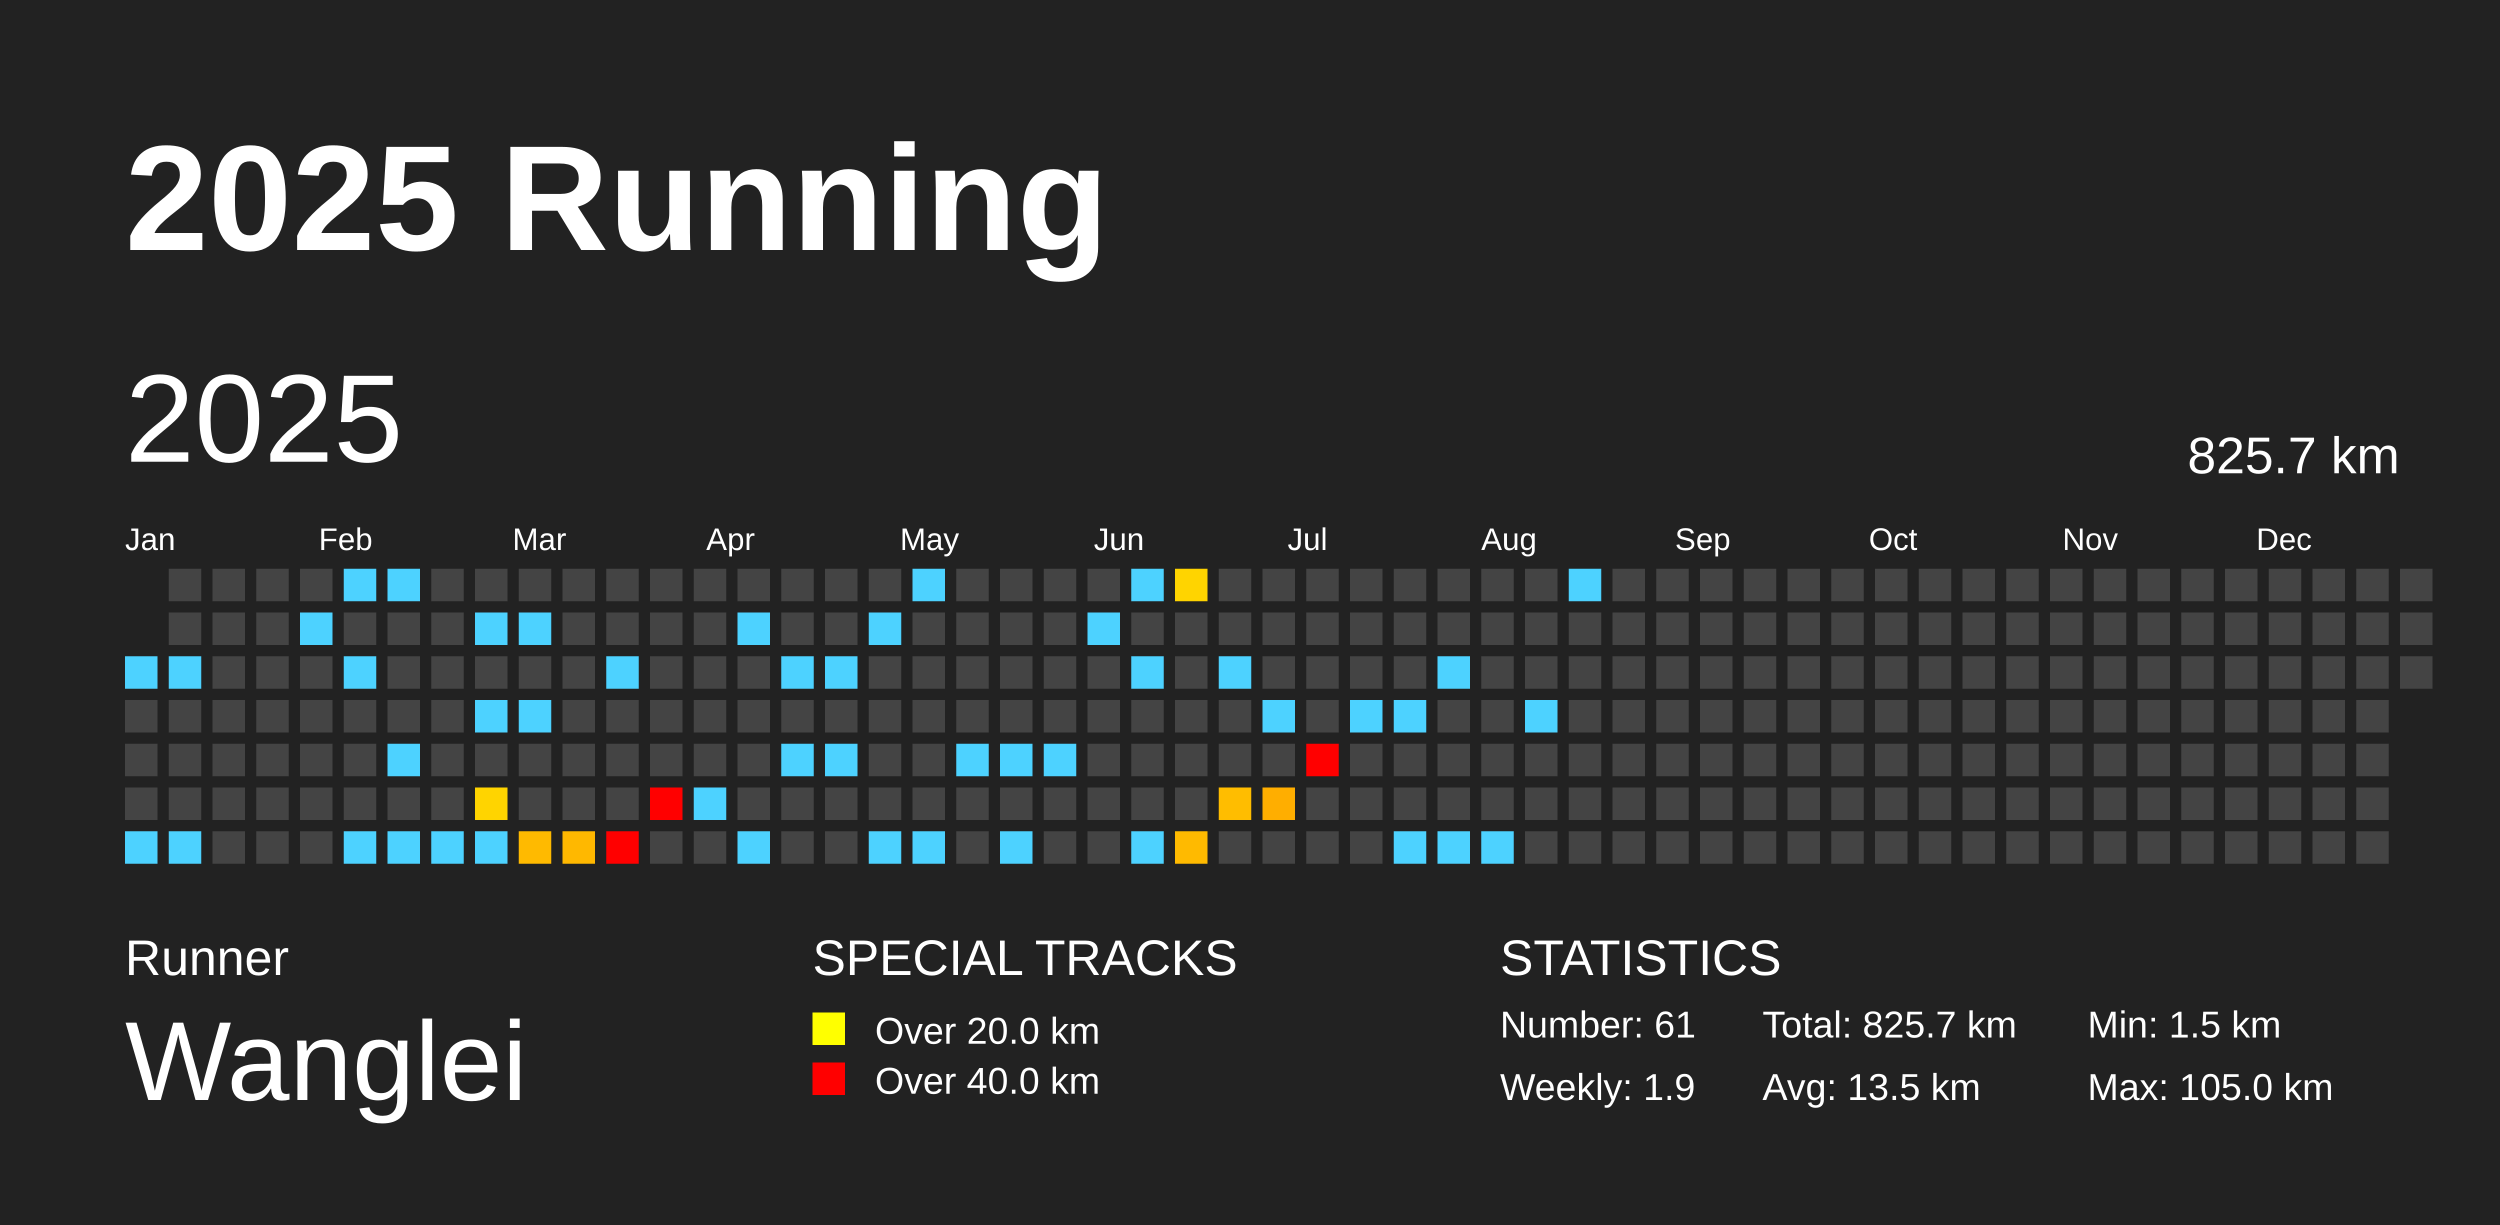
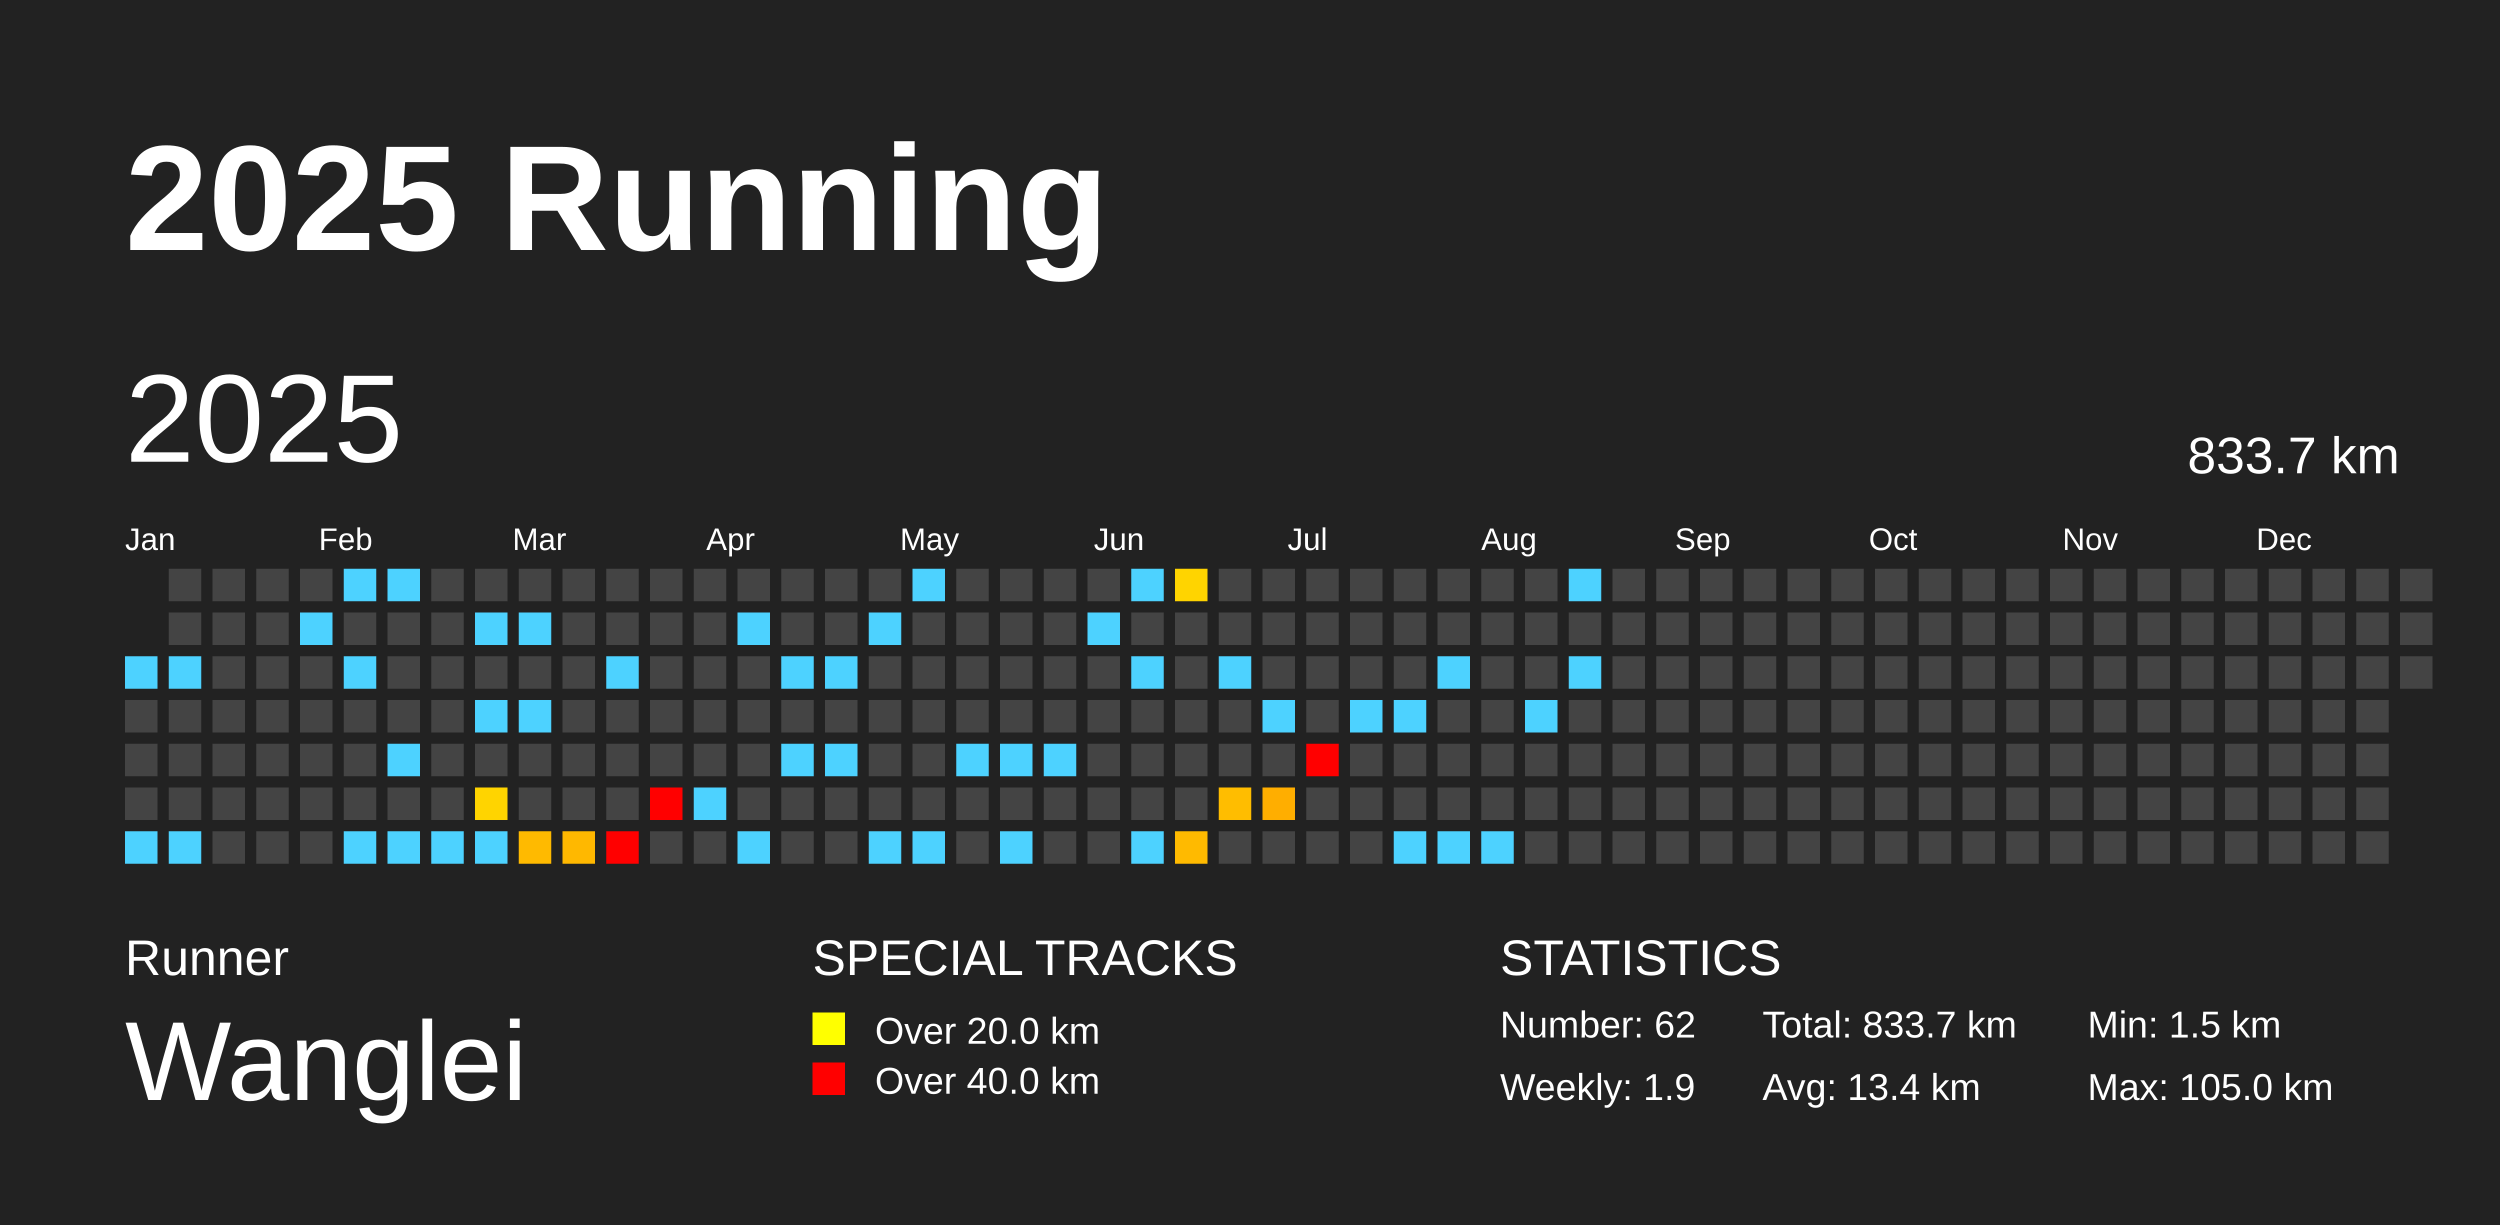
<svg xmlns="http://www.w3.org/2000/svg" baseProfile="full" height="98mm" version="1.1" viewBox="0,0,200,98" width="200mm">
  <defs />
  <rect fill="#222222" height="98" width="200" x="0" y="0" />
  <text fill="#FFFFFF" style="font-size:12px; font-family:Arial; font-weight:bold;" x="10" y="20">2025 Running</text>
  <text fill="#FFFFFF" style="font-size:4px; font-family:Arial" x="10" y="78">Runner</text>
  <text fill="#FFFFFF" style="font-size:9px; font-family:Arial" x="10" y="88">Wanglei</text>
  <text fill="#FFFFFF" style="font-size:4px; font-family:Arial" x="65" y="78">SPECIAL TRACKS</text>
  <rect fill="yellow" height="2.6" width="2.6" x="65" y="81" />
  <text fill="#FFFFFF" style="font-size:3px; font-family:Arial" x="70" y="83.5">Over 20.0 km</text>
  <rect fill="red" height="2.6" width="2.6" x="65" y="85" />
  <text fill="#FFFFFF" style="font-size:3px; font-family:Arial" x="70" y="87.5">Over 40.0 km</text>
  <text fill="#FFFFFF" style="font-size:4px; font-family:Arial" x="120" y="78">STATISTICS</text>
-   <text fill="#FFFFFF" style="font-size:3px; font-family:Arial" x="120" y="83">Number: 61</text>
+   <text fill="#FFFFFF" style="font-size:3px; font-family:Arial" x="120" y="83">Number: 62</text>
  <text fill="#FFFFFF" style="font-size:3px; font-family:Arial" x="120" y="88">Weekly: 1.9</text>
-   <text fill="#FFFFFF" style="font-size:3px; font-family:Arial" x="141" y="83">Total: 825.7 km</text>
-   <text fill="#FFFFFF" style="font-size:3px; font-family:Arial" x="141" y="88">Avg: 13.5 km</text>
+   <text fill="#FFFFFF" style="font-size:3px; font-family:Arial" x="141" y="83">Total: 833.7 km</text>
+   <text fill="#FFFFFF" style="font-size:3px; font-family:Arial" x="141" y="88">Avg: 13.4 km</text>
  <text fill="#FFFFFF" style="font-size:3px; font-family:Arial" x="167" y="83">Min: 1.5 km</text>
  <text fill="#FFFFFF" style="font-size:3px; font-family:Arial" x="167" y="88">Max: 105.0 km</text>
  <text dominant-baseline="hanging" fill="#FFFFFF" style="font-size:10.0px; font-family:Arial;" x="10" y="30">2025</text>
-   <text dominant-baseline="hanging" fill="#FFFFFF" style="font-size:4.125px; font-family:Arial;" x="175" y="35">825.7 km</text>
+   <text dominant-baseline="hanging" fill="#FFFFFF" style="font-size:4.125px; font-family:Arial;" x="175" y="35">833.7 km</text>
  <text fill="#FFFFFF" style="font-size:2.5px; font-family:Arial" x="10.0" y="44">Jan</text>
  <text fill="#FFFFFF" style="font-size:2.5px; font-family:Arial" x="25.5" y="44">Feb</text>
  <text fill="#FFFFFF" style="font-size:2.5px; font-family:Arial" x="41.0" y="44">Mar</text>
  <text fill="#FFFFFF" style="font-size:2.5px; font-family:Arial" x="56.5" y="44">Apr</text>
  <text fill="#FFFFFF" style="font-size:2.5px; font-family:Arial" x="72.0" y="44">May</text>
  <text fill="#FFFFFF" style="font-size:2.5px; font-family:Arial" x="87.5" y="44">Jun</text>
  <text fill="#FFFFFF" style="font-size:2.5px; font-family:Arial" x="103.0" y="44">Jul</text>
  <text fill="#FFFFFF" style="font-size:2.5px; font-family:Arial" x="118.5" y="44">Aug</text>
  <text fill="#FFFFFF" style="font-size:2.5px; font-family:Arial" x="134.0" y="44">Sep</text>
  <text fill="#FFFFFF" style="font-size:2.5px; font-family:Arial" x="149.5" y="44">Oct</text>
  <text fill="#FFFFFF" style="font-size:2.5px; font-family:Arial" x="165.0" y="44">Nov</text>
  <text fill="#FFFFFF" style="font-size:2.5px; font-family:Arial" x="180.5" y="44">Dec</text>
  <rect fill="#4dd2ff" height="2.6" width="2.6" x="10.0" y="52.5" />
  <rect fill="#444444" height="2.6" width="2.6" x="10.0" y="56.0" />
  <rect fill="#444444" height="2.6" width="2.6" x="10.0" y="59.5" />
  <rect fill="#444444" height="2.6" width="2.6" x="10.0" y="63.0" />
  <rect fill="#4dd2ff" height="2.6" width="2.6" x="10.0" y="66.5" />
  <rect fill="#444444" height="2.6" width="2.6" x="13.5" y="45.5" />
  <rect fill="#444444" height="2.6" width="2.6" x="13.5" y="49.0" />
  <rect fill="#4dd2ff" height="2.6" width="2.6" x="13.5" y="52.5" />
  <rect fill="#444444" height="2.6" width="2.6" x="13.5" y="56.0" />
  <rect fill="#444444" height="2.6" width="2.6" x="13.5" y="59.5" />
  <rect fill="#444444" height="2.6" width="2.6" x="13.5" y="63.0" />
  <rect fill="#4dd2ff" height="2.6" width="2.6" x="13.5" y="66.5" />
  <rect fill="#444444" height="2.6" width="2.6" x="17.0" y="45.5" />
  <rect fill="#444444" height="2.6" width="2.6" x="17.0" y="49.0" />
  <rect fill="#444444" height="2.6" width="2.6" x="17.0" y="52.5" />
  <rect fill="#444444" height="2.6" width="2.6" x="17.0" y="56.0" />
  <rect fill="#444444" height="2.6" width="2.6" x="17.0" y="59.5" />
  <rect fill="#444444" height="2.6" width="2.6" x="17.0" y="63.0" />
  <rect fill="#444444" height="2.6" width="2.6" x="17.0" y="66.5" />
  <rect fill="#444444" height="2.6" width="2.6" x="20.5" y="45.5" />
  <rect fill="#444444" height="2.6" width="2.6" x="20.5" y="49.0" />
  <rect fill="#444444" height="2.6" width="2.6" x="20.5" y="52.5" />
  <rect fill="#444444" height="2.6" width="2.6" x="20.5" y="56.0" />
  <rect fill="#444444" height="2.6" width="2.6" x="20.5" y="59.5" />
  <rect fill="#444444" height="2.6" width="2.6" x="20.5" y="63.0" />
  <rect fill="#444444" height="2.6" width="2.6" x="20.5" y="66.5" />
  <rect fill="#444444" height="2.6" width="2.6" x="24.0" y="45.5" />
  <rect fill="#4dd2ff" height="2.6" width="2.6" x="24.0" y="49.0" />
  <rect fill="#444444" height="2.6" width="2.6" x="24.0" y="52.5" />
  <rect fill="#444444" height="2.6" width="2.6" x="24.0" y="56.0" />
  <rect fill="#444444" height="2.6" width="2.6" x="24.0" y="59.5" />
  <rect fill="#444444" height="2.6" width="2.6" x="24.0" y="63.0" />
  <rect fill="#444444" height="2.6" width="2.6" x="24.0" y="66.5" />
  <rect fill="#4dd2ff" height="2.6" width="2.6" x="27.5" y="45.5" />
  <rect fill="#444444" height="2.6" width="2.6" x="27.5" y="49.0" />
  <rect fill="#4dd2ff" height="2.6" width="2.6" x="27.5" y="52.5" />
  <rect fill="#444444" height="2.6" width="2.6" x="27.5" y="56.0" />
  <rect fill="#444444" height="2.6" width="2.6" x="27.5" y="59.5" />
  <rect fill="#444444" height="2.6" width="2.6" x="27.5" y="63.0" />
  <rect fill="#4dd2ff" height="2.6" width="2.6" x="27.5" y="66.5" />
  <rect fill="#4dd2ff" height="2.6" width="2.6" x="31.0" y="45.5" />
  <rect fill="#444444" height="2.6" width="2.6" x="31.0" y="49.0" />
  <rect fill="#444444" height="2.6" width="2.6" x="31.0" y="52.5" />
  <rect fill="#444444" height="2.6" width="2.6" x="31.0" y="56.0" />
  <rect fill="#4dd2ff" height="2.6" width="2.6" x="31.0" y="59.5" />
  <rect fill="#444444" height="2.6" width="2.6" x="31.0" y="63.0" />
  <rect fill="#4dd2ff" height="2.6" width="2.6" x="31.0" y="66.5" />
  <rect fill="#444444" height="2.6" width="2.6" x="34.5" y="45.5" />
  <rect fill="#444444" height="2.6" width="2.6" x="34.5" y="49.0" />
  <rect fill="#444444" height="2.6" width="2.6" x="34.5" y="52.5" />
  <rect fill="#444444" height="2.6" width="2.6" x="34.5" y="56.0" />
  <rect fill="#444444" height="2.6" width="2.6" x="34.5" y="59.5" />
  <rect fill="#444444" height="2.6" width="2.6" x="34.5" y="63.0" />
  <rect fill="#4dd2ff" height="2.6" width="2.6" x="34.5" y="66.5" />
  <rect fill="#444444" height="2.6" width="2.6" x="38.0" y="45.5" />
  <rect fill="#4dd2ff" height="2.6" width="2.6" x="38.0" y="49.0" />
  <rect fill="#444444" height="2.6" width="2.6" x="38.0" y="52.5" />
  <rect fill="#4dd2ff" height="2.6" width="2.6" x="38.0" y="56.0" />
  <rect fill="#444444" height="2.6" width="2.6" x="38.0" y="59.5" />
  <rect fill="#ffd400" height="2.6" width="2.6" x="38.0" y="63.0" />
  <rect fill="#4dd2ff" height="2.6" width="2.6" x="38.0" y="66.5" />
  <rect fill="#444444" height="2.6" width="2.6" x="41.5" y="45.5" />
  <rect fill="#4dd2ff" height="2.6" width="2.6" x="41.5" y="49.0" />
  <rect fill="#444444" height="2.6" width="2.6" x="41.5" y="52.5" />
  <rect fill="#4dd2ff" height="2.6" width="2.6" x="41.5" y="56.0" />
  <rect fill="#444444" height="2.6" width="2.6" x="41.5" y="59.5" />
  <rect fill="#444444" height="2.6" width="2.6" x="41.5" y="63.0" />
  <rect fill="#ffba00" height="2.6" width="2.6" x="41.5" y="66.5" />
  <rect fill="#444444" height="2.6" width="2.6" x="45.0" y="45.5" />
  <rect fill="#444444" height="2.6" width="2.6" x="45.0" y="49.0" />
  <rect fill="#444444" height="2.6" width="2.6" x="45.0" y="52.5" />
  <rect fill="#444444" height="2.6" width="2.6" x="45.0" y="56.0" />
  <rect fill="#444444" height="2.6" width="2.6" x="45.0" y="59.5" />
  <rect fill="#444444" height="2.6" width="2.6" x="45.0" y="63.0" />
  <rect fill="#ffb800" height="2.6" width="2.6" x="45.0" y="66.5" />
  <rect fill="#444444" height="2.6" width="2.6" x="48.5" y="45.5" />
  <rect fill="#444444" height="2.6" width="2.6" x="48.5" y="49.0" />
  <rect fill="#4dd2ff" height="2.6" width="2.6" x="48.5" y="52.5" />
  <rect fill="#444444" height="2.6" width="2.6" x="48.5" y="56.0" />
  <rect fill="#444444" height="2.6" width="2.6" x="48.5" y="59.5" />
  <rect fill="#444444" height="2.6" width="2.6" x="48.5" y="63.0" />
  <rect fill="red" height="2.6" width="2.6" x="48.5" y="66.5" />
  <rect fill="#444444" height="2.6" width="2.6" x="52.0" y="45.5" />
  <rect fill="#444444" height="2.6" width="2.6" x="52.0" y="49.0" />
  <rect fill="#444444" height="2.6" width="2.6" x="52.0" y="52.5" />
  <rect fill="#444444" height="2.6" width="2.6" x="52.0" y="56.0" />
  <rect fill="#444444" height="2.6" width="2.6" x="52.0" y="59.5" />
  <rect fill="red" height="2.6" width="2.6" x="52.0" y="63.0" />
  <rect fill="#444444" height="2.6" width="2.6" x="52.0" y="66.5" />
  <rect fill="#444444" height="2.6" width="2.6" x="55.5" y="45.5" />
  <rect fill="#444444" height="2.6" width="2.6" x="55.5" y="49.0" />
  <rect fill="#444444" height="2.6" width="2.6" x="55.5" y="52.5" />
  <rect fill="#444444" height="2.6" width="2.6" x="55.5" y="56.0" />
  <rect fill="#444444" height="2.6" width="2.6" x="55.5" y="59.5" />
  <rect fill="#4dd2ff" height="2.6" width="2.6" x="55.5" y="63.0" />
  <rect fill="#444444" height="2.6" width="2.6" x="55.5" y="66.5" />
  <rect fill="#444444" height="2.6" width="2.6" x="59.0" y="45.5" />
  <rect fill="#4dd2ff" height="2.6" width="2.6" x="59.0" y="49.0" />
  <rect fill="#444444" height="2.6" width="2.6" x="59.0" y="52.5" />
  <rect fill="#444444" height="2.6" width="2.6" x="59.0" y="56.0" />
  <rect fill="#444444" height="2.6" width="2.6" x="59.0" y="59.5" />
  <rect fill="#444444" height="2.6" width="2.6" x="59.0" y="63.0" />
  <rect fill="#4dd2ff" height="2.6" width="2.6" x="59.0" y="66.5" />
  <rect fill="#444444" height="2.6" width="2.6" x="62.5" y="45.5" />
  <rect fill="#444444" height="2.6" width="2.6" x="62.5" y="49.0" />
  <rect fill="#4dd2ff" height="2.6" width="2.6" x="62.5" y="52.5" />
  <rect fill="#444444" height="2.6" width="2.6" x="62.5" y="56.0" />
  <rect fill="#4dd2ff" height="2.6" width="2.6" x="62.5" y="59.5" />
  <rect fill="#444444" height="2.6" width="2.6" x="62.5" y="63.0" />
  <rect fill="#444444" height="2.6" width="2.6" x="62.5" y="66.5" />
  <rect fill="#444444" height="2.6" width="2.6" x="66.0" y="45.5" />
  <rect fill="#444444" height="2.6" width="2.6" x="66.0" y="49.0" />
  <rect fill="#4dd2ff" height="2.6" width="2.6" x="66.0" y="52.5" />
  <rect fill="#444444" height="2.6" width="2.6" x="66.0" y="56.0" />
  <rect fill="#4dd2ff" height="2.6" width="2.6" x="66.0" y="59.5" />
  <rect fill="#444444" height="2.6" width="2.6" x="66.0" y="63.0" />
  <rect fill="#444444" height="2.6" width="2.6" x="66.0" y="66.5" />
  <rect fill="#444444" height="2.6" width="2.6" x="69.5" y="45.5" />
  <rect fill="#4dd2ff" height="2.6" width="2.6" x="69.5" y="49.0" />
  <rect fill="#444444" height="2.6" width="2.6" x="69.5" y="52.5" />
  <rect fill="#444444" height="2.6" width="2.6" x="69.5" y="56.0" />
  <rect fill="#444444" height="2.6" width="2.6" x="69.5" y="59.5" />
  <rect fill="#444444" height="2.6" width="2.6" x="69.5" y="63.0" />
  <rect fill="#4dd2ff" height="2.6" width="2.6" x="69.5" y="66.5" />
  <rect fill="#4dd2ff" height="2.6" width="2.6" x="73.0" y="45.5" />
  <rect fill="#444444" height="2.6" width="2.6" x="73.0" y="49.0" />
  <rect fill="#444444" height="2.6" width="2.6" x="73.0" y="52.5" />
  <rect fill="#444444" height="2.6" width="2.6" x="73.0" y="56.0" />
  <rect fill="#444444" height="2.6" width="2.6" x="73.0" y="59.5" />
  <rect fill="#444444" height="2.6" width="2.6" x="73.0" y="63.0" />
  <rect fill="#4dd2ff" height="2.6" width="2.6" x="73.0" y="66.5" />
  <rect fill="#444444" height="2.6" width="2.6" x="76.5" y="45.5" />
  <rect fill="#444444" height="2.6" width="2.6" x="76.5" y="49.0" />
  <rect fill="#444444" height="2.6" width="2.6" x="76.5" y="52.5" />
  <rect fill="#444444" height="2.6" width="2.6" x="76.5" y="56.0" />
  <rect fill="#4dd2ff" height="2.6" width="2.6" x="76.5" y="59.5" />
  <rect fill="#444444" height="2.6" width="2.6" x="76.5" y="63.0" />
  <rect fill="#444444" height="2.6" width="2.6" x="76.5" y="66.5" />
  <rect fill="#444444" height="2.6" width="2.6" x="80.0" y="45.5" />
  <rect fill="#444444" height="2.6" width="2.6" x="80.0" y="49.0" />
  <rect fill="#444444" height="2.6" width="2.6" x="80.0" y="52.5" />
  <rect fill="#444444" height="2.6" width="2.6" x="80.0" y="56.0" />
  <rect fill="#4dd2ff" height="2.6" width="2.6" x="80.0" y="59.5" />
  <rect fill="#444444" height="2.6" width="2.6" x="80.0" y="63.0" />
  <rect fill="#4dd2ff" height="2.6" width="2.6" x="80.0" y="66.5" />
  <rect fill="#444444" height="2.6" width="2.6" x="83.5" y="45.5" />
  <rect fill="#444444" height="2.6" width="2.6" x="83.5" y="49.0" />
  <rect fill="#444444" height="2.6" width="2.6" x="83.5" y="52.5" />
  <rect fill="#444444" height="2.6" width="2.6" x="83.5" y="56.0" />
  <rect fill="#4dd2ff" height="2.6" width="2.6" x="83.5" y="59.5" />
  <rect fill="#444444" height="2.6" width="2.6" x="83.5" y="63.0" />
  <rect fill="#444444" height="2.6" width="2.6" x="83.5" y="66.5" />
  <rect fill="#444444" height="2.6" width="2.6" x="87.0" y="45.5" />
  <rect fill="#4dd2ff" height="2.6" width="2.6" x="87.0" y="49.0" />
  <rect fill="#444444" height="2.6" width="2.6" x="87.0" y="52.5" />
  <rect fill="#444444" height="2.6" width="2.6" x="87.0" y="56.0" />
  <rect fill="#444444" height="2.6" width="2.6" x="87.0" y="59.5" />
  <rect fill="#444444" height="2.6" width="2.6" x="87.0" y="63.0" />
  <rect fill="#444444" height="2.6" width="2.6" x="87.0" y="66.5" />
  <rect fill="#4dd2ff" height="2.6" width="2.6" x="90.5" y="45.5" />
  <rect fill="#444444" height="2.6" width="2.6" x="90.5" y="49.0" />
  <rect fill="#4dd2ff" height="2.6" width="2.6" x="90.5" y="52.5" />
  <rect fill="#444444" height="2.6" width="2.6" x="90.5" y="56.0" />
  <rect fill="#444444" height="2.6" width="2.6" x="90.5" y="59.5" />
  <rect fill="#444444" height="2.6" width="2.6" x="90.5" y="63.0" />
  <rect fill="#4dd2ff" height="2.6" width="2.6" x="90.5" y="66.5" />
  <rect fill="#ffd400" height="2.6" width="2.6" x="94.0" y="45.5" />
  <rect fill="#444444" height="2.6" width="2.6" x="94.0" y="49.0" />
  <rect fill="#444444" height="2.6" width="2.6" x="94.0" y="52.5" />
  <rect fill="#444444" height="2.6" width="2.6" x="94.0" y="56.0" />
  <rect fill="#444444" height="2.6" width="2.6" x="94.0" y="59.5" />
  <rect fill="#444444" height="2.6" width="2.6" x="94.0" y="63.0" />
  <rect fill="#ffba00" height="2.6" width="2.6" x="94.0" y="66.5" />
  <rect fill="#444444" height="2.6" width="2.6" x="97.5" y="45.5" />
  <rect fill="#444444" height="2.6" width="2.6" x="97.5" y="49.0" />
  <rect fill="#4dd2ff" height="2.6" width="2.6" x="97.5" y="52.5" />
  <rect fill="#444444" height="2.6" width="2.6" x="97.5" y="56.0" />
  <rect fill="#444444" height="2.6" width="2.6" x="97.5" y="59.5" />
  <rect fill="#ffbd00" height="2.6" width="2.6" x="97.5" y="63.0" />
  <rect fill="#444444" height="2.6" width="2.6" x="97.5" y="66.5" />
  <rect fill="#444444" height="2.6" width="2.6" x="101.0" y="45.5" />
  <rect fill="#444444" height="2.6" width="2.6" x="101.0" y="49.0" />
  <rect fill="#444444" height="2.6" width="2.6" x="101.0" y="52.5" />
  <rect fill="#4dd2ff" height="2.6" width="2.6" x="101.0" y="56.0" />
  <rect fill="#444444" height="2.6" width="2.6" x="101.0" y="59.5" />
  <rect fill="#ffae00" height="2.6" width="2.6" x="101.0" y="63.0" />
  <rect fill="#444444" height="2.6" width="2.6" x="101.0" y="66.5" />
  <rect fill="#444444" height="2.6" width="2.6" x="104.5" y="45.5" />
  <rect fill="#444444" height="2.6" width="2.6" x="104.5" y="49.0" />
  <rect fill="#444444" height="2.6" width="2.6" x="104.5" y="52.5" />
  <rect fill="#444444" height="2.6" width="2.6" x="104.5" y="56.0" />
  <rect fill="red" height="2.6" width="2.6" x="104.5" y="59.5" />
  <rect fill="#444444" height="2.6" width="2.6" x="104.5" y="63.0" />
  <rect fill="#444444" height="2.6" width="2.6" x="104.5" y="66.5" />
  <rect fill="#444444" height="2.6" width="2.6" x="108.0" y="45.5" />
  <rect fill="#444444" height="2.6" width="2.6" x="108.0" y="49.0" />
  <rect fill="#444444" height="2.6" width="2.6" x="108.0" y="52.5" />
  <rect fill="#4dd2ff" height="2.6" width="2.6" x="108.0" y="56.0" />
  <rect fill="#444444" height="2.6" width="2.6" x="108.0" y="59.5" />
  <rect fill="#444444" height="2.6" width="2.6" x="108.0" y="63.0" />
  <rect fill="#444444" height="2.6" width="2.6" x="108.0" y="66.5" />
  <rect fill="#444444" height="2.6" width="2.6" x="111.5" y="45.5" />
  <rect fill="#444444" height="2.6" width="2.6" x="111.5" y="49.0" />
  <rect fill="#444444" height="2.6" width="2.6" x="111.5" y="52.5" />
  <rect fill="#4dd2ff" height="2.6" width="2.6" x="111.5" y="56.0" />
  <rect fill="#444444" height="2.6" width="2.6" x="111.5" y="59.5" />
  <rect fill="#444444" height="2.6" width="2.6" x="111.5" y="63.0" />
  <rect fill="#4dd2ff" height="2.6" width="2.6" x="111.5" y="66.5" />
  <rect fill="#444444" height="2.6" width="2.6" x="115.0" y="45.5" />
  <rect fill="#444444" height="2.6" width="2.6" x="115.0" y="49.0" />
  <rect fill="#4dd2ff" height="2.6" width="2.6" x="115.0" y="52.5" />
  <rect fill="#444444" height="2.6" width="2.6" x="115.0" y="56.0" />
  <rect fill="#444444" height="2.6" width="2.6" x="115.0" y="59.5" />
  <rect fill="#444444" height="2.6" width="2.6" x="115.0" y="63.0" />
  <rect fill="#4dd2ff" height="2.6" width="2.6" x="115.0" y="66.5" />
  <rect fill="#444444" height="2.6" width="2.6" x="118.5" y="45.5" />
  <rect fill="#444444" height="2.6" width="2.6" x="118.5" y="49.0" />
  <rect fill="#444444" height="2.6" width="2.6" x="118.5" y="52.5" />
  <rect fill="#444444" height="2.6" width="2.6" x="118.5" y="56.0" />
  <rect fill="#444444" height="2.6" width="2.6" x="118.5" y="59.5" />
  <rect fill="#444444" height="2.6" width="2.6" x="118.5" y="63.0" />
  <rect fill="#4dd2ff" height="2.6" width="2.6" x="118.5" y="66.5" />
  <rect fill="#444444" height="2.6" width="2.6" x="122.0" y="45.5" />
  <rect fill="#444444" height="2.6" width="2.6" x="122.0" y="49.0" />
  <rect fill="#444444" height="2.6" width="2.6" x="122.0" y="52.5" />
  <rect fill="#4dd2ff" height="2.6" width="2.6" x="122.0" y="56.0" />
  <rect fill="#444444" height="2.6" width="2.6" x="122.0" y="59.5" />
  <rect fill="#444444" height="2.6" width="2.6" x="122.0" y="63.0" />
  <rect fill="#444444" height="2.6" width="2.6" x="122.0" y="66.5" />
  <rect fill="#4dd2ff" height="2.6" width="2.6" x="125.5" y="45.5" />
  <rect fill="#444444" height="2.6" width="2.6" x="125.5" y="49.0" />
-   <rect fill="#444444" height="2.6" width="2.6" x="125.5" y="52.5" />
+   <rect fill="#4dd2ff" height="2.6" width="2.6" x="125.5" y="52.5" />
  <rect fill="#444444" height="2.6" width="2.6" x="125.5" y="56.0" />
  <rect fill="#444444" height="2.6" width="2.6" x="125.5" y="59.5" />
  <rect fill="#444444" height="2.6" width="2.6" x="125.5" y="63.0" />
  <rect fill="#444444" height="2.6" width="2.6" x="125.5" y="66.5" />
  <rect fill="#444444" height="2.6" width="2.6" x="129.0" y="45.5" />
  <rect fill="#444444" height="2.6" width="2.6" x="129.0" y="49.0" />
  <rect fill="#444444" height="2.6" width="2.6" x="129.0" y="52.5" />
  <rect fill="#444444" height="2.6" width="2.6" x="129.0" y="56.0" />
  <rect fill="#444444" height="2.6" width="2.6" x="129.0" y="59.5" />
  <rect fill="#444444" height="2.6" width="2.6" x="129.0" y="63.0" />
  <rect fill="#444444" height="2.6" width="2.6" x="129.0" y="66.5" />
  <rect fill="#444444" height="2.6" width="2.6" x="132.5" y="45.5" />
  <rect fill="#444444" height="2.6" width="2.6" x="132.5" y="49.0" />
  <rect fill="#444444" height="2.6" width="2.6" x="132.5" y="52.5" />
  <rect fill="#444444" height="2.6" width="2.6" x="132.5" y="56.0" />
  <rect fill="#444444" height="2.6" width="2.6" x="132.5" y="59.5" />
  <rect fill="#444444" height="2.6" width="2.6" x="132.5" y="63.0" />
  <rect fill="#444444" height="2.6" width="2.6" x="132.5" y="66.5" />
  <rect fill="#444444" height="2.6" width="2.6" x="136.0" y="45.5" />
  <rect fill="#444444" height="2.6" width="2.6" x="136.0" y="49.0" />
  <rect fill="#444444" height="2.6" width="2.6" x="136.0" y="52.5" />
  <rect fill="#444444" height="2.6" width="2.6" x="136.0" y="56.0" />
  <rect fill="#444444" height="2.6" width="2.6" x="136.0" y="59.5" />
  <rect fill="#444444" height="2.6" width="2.6" x="136.0" y="63.0" />
  <rect fill="#444444" height="2.6" width="2.6" x="136.0" y="66.5" />
  <rect fill="#444444" height="2.6" width="2.6" x="139.5" y="45.5" />
  <rect fill="#444444" height="2.6" width="2.6" x="139.5" y="49.0" />
  <rect fill="#444444" height="2.6" width="2.6" x="139.5" y="52.5" />
  <rect fill="#444444" height="2.6" width="2.6" x="139.5" y="56.0" />
  <rect fill="#444444" height="2.6" width="2.6" x="139.5" y="59.5" />
  <rect fill="#444444" height="2.6" width="2.6" x="139.5" y="63.0" />
  <rect fill="#444444" height="2.6" width="2.6" x="139.5" y="66.5" />
  <rect fill="#444444" height="2.6" width="2.6" x="143.0" y="45.5" />
  <rect fill="#444444" height="2.6" width="2.6" x="143.0" y="49.0" />
  <rect fill="#444444" height="2.6" width="2.6" x="143.0" y="52.5" />
  <rect fill="#444444" height="2.6" width="2.6" x="143.0" y="56.0" />
  <rect fill="#444444" height="2.6" width="2.6" x="143.0" y="59.5" />
  <rect fill="#444444" height="2.6" width="2.6" x="143.0" y="63.0" />
  <rect fill="#444444" height="2.6" width="2.6" x="143.0" y="66.5" />
  <rect fill="#444444" height="2.6" width="2.6" x="146.5" y="45.5" />
  <rect fill="#444444" height="2.6" width="2.6" x="146.5" y="49.0" />
  <rect fill="#444444" height="2.6" width="2.6" x="146.5" y="52.5" />
  <rect fill="#444444" height="2.6" width="2.6" x="146.5" y="56.0" />
  <rect fill="#444444" height="2.6" width="2.6" x="146.5" y="59.5" />
  <rect fill="#444444" height="2.6" width="2.6" x="146.5" y="63.0" />
  <rect fill="#444444" height="2.6" width="2.6" x="146.5" y="66.5" />
  <rect fill="#444444" height="2.6" width="2.6" x="150.0" y="45.5" />
  <rect fill="#444444" height="2.6" width="2.6" x="150.0" y="49.0" />
  <rect fill="#444444" height="2.6" width="2.6" x="150.0" y="52.5" />
  <rect fill="#444444" height="2.6" width="2.6" x="150.0" y="56.0" />
  <rect fill="#444444" height="2.6" width="2.6" x="150.0" y="59.5" />
  <rect fill="#444444" height="2.6" width="2.6" x="150.0" y="63.0" />
  <rect fill="#444444" height="2.6" width="2.6" x="150.0" y="66.5" />
  <rect fill="#444444" height="2.6" width="2.6" x="153.5" y="45.5" />
  <rect fill="#444444" height="2.6" width="2.6" x="153.5" y="49.0" />
  <rect fill="#444444" height="2.6" width="2.6" x="153.5" y="52.5" />
  <rect fill="#444444" height="2.6" width="2.6" x="153.5" y="56.0" />
  <rect fill="#444444" height="2.6" width="2.6" x="153.5" y="59.5" />
  <rect fill="#444444" height="2.6" width="2.6" x="153.5" y="63.0" />
  <rect fill="#444444" height="2.6" width="2.6" x="153.5" y="66.5" />
  <rect fill="#444444" height="2.6" width="2.6" x="157.0" y="45.5" />
  <rect fill="#444444" height="2.6" width="2.6" x="157.0" y="49.0" />
  <rect fill="#444444" height="2.6" width="2.6" x="157.0" y="52.5" />
  <rect fill="#444444" height="2.6" width="2.6" x="157.0" y="56.0" />
  <rect fill="#444444" height="2.6" width="2.6" x="157.0" y="59.5" />
  <rect fill="#444444" height="2.6" width="2.6" x="157.0" y="63.0" />
  <rect fill="#444444" height="2.6" width="2.6" x="157.0" y="66.5" />
  <rect fill="#444444" height="2.6" width="2.6" x="160.5" y="45.5" />
  <rect fill="#444444" height="2.6" width="2.6" x="160.5" y="49.0" />
  <rect fill="#444444" height="2.6" width="2.6" x="160.5" y="52.5" />
  <rect fill="#444444" height="2.6" width="2.6" x="160.5" y="56.0" />
  <rect fill="#444444" height="2.6" width="2.6" x="160.5" y="59.5" />
  <rect fill="#444444" height="2.6" width="2.6" x="160.5" y="63.0" />
  <rect fill="#444444" height="2.6" width="2.6" x="160.5" y="66.5" />
  <rect fill="#444444" height="2.6" width="2.6" x="164.0" y="45.5" />
  <rect fill="#444444" height="2.6" width="2.6" x="164.0" y="49.0" />
  <rect fill="#444444" height="2.6" width="2.6" x="164.0" y="52.5" />
  <rect fill="#444444" height="2.6" width="2.6" x="164.0" y="56.0" />
  <rect fill="#444444" height="2.6" width="2.6" x="164.0" y="59.5" />
  <rect fill="#444444" height="2.6" width="2.6" x="164.0" y="63.0" />
  <rect fill="#444444" height="2.6" width="2.6" x="164.0" y="66.5" />
  <rect fill="#444444" height="2.6" width="2.6" x="167.5" y="45.5" />
  <rect fill="#444444" height="2.6" width="2.6" x="167.5" y="49.0" />
  <rect fill="#444444" height="2.6" width="2.6" x="167.5" y="52.5" />
  <rect fill="#444444" height="2.6" width="2.6" x="167.5" y="56.0" />
  <rect fill="#444444" height="2.6" width="2.6" x="167.5" y="59.5" />
  <rect fill="#444444" height="2.6" width="2.6" x="167.5" y="63.0" />
  <rect fill="#444444" height="2.6" width="2.6" x="167.5" y="66.5" />
  <rect fill="#444444" height="2.6" width="2.6" x="171.0" y="45.5" />
  <rect fill="#444444" height="2.6" width="2.6" x="171.0" y="49.0" />
  <rect fill="#444444" height="2.6" width="2.6" x="171.0" y="52.5" />
  <rect fill="#444444" height="2.6" width="2.6" x="171.0" y="56.0" />
  <rect fill="#444444" height="2.6" width="2.6" x="171.0" y="59.5" />
  <rect fill="#444444" height="2.6" width="2.6" x="171.0" y="63.0" />
  <rect fill="#444444" height="2.6" width="2.6" x="171.0" y="66.5" />
  <rect fill="#444444" height="2.6" width="2.6" x="174.5" y="45.5" />
  <rect fill="#444444" height="2.6" width="2.6" x="174.5" y="49.0" />
  <rect fill="#444444" height="2.6" width="2.6" x="174.5" y="52.5" />
  <rect fill="#444444" height="2.6" width="2.6" x="174.5" y="56.0" />
  <rect fill="#444444" height="2.6" width="2.6" x="174.5" y="59.5" />
  <rect fill="#444444" height="2.6" width="2.6" x="174.5" y="63.0" />
  <rect fill="#444444" height="2.6" width="2.6" x="174.5" y="66.5" />
  <rect fill="#444444" height="2.6" width="2.6" x="178.0" y="45.5" />
  <rect fill="#444444" height="2.6" width="2.6" x="178.0" y="49.0" />
  <rect fill="#444444" height="2.6" width="2.6" x="178.0" y="52.5" />
  <rect fill="#444444" height="2.6" width="2.6" x="178.0" y="56.0" />
  <rect fill="#444444" height="2.6" width="2.6" x="178.0" y="59.5" />
  <rect fill="#444444" height="2.6" width="2.6" x="178.0" y="63.0" />
  <rect fill="#444444" height="2.6" width="2.6" x="178.0" y="66.5" />
  <rect fill="#444444" height="2.6" width="2.6" x="181.5" y="45.5" />
  <rect fill="#444444" height="2.6" width="2.6" x="181.5" y="49.0" />
  <rect fill="#444444" height="2.6" width="2.6" x="181.5" y="52.5" />
  <rect fill="#444444" height="2.6" width="2.6" x="181.5" y="56.0" />
  <rect fill="#444444" height="2.6" width="2.6" x="181.5" y="59.5" />
  <rect fill="#444444" height="2.6" width="2.6" x="181.5" y="63.0" />
  <rect fill="#444444" height="2.6" width="2.6" x="181.5" y="66.5" />
  <rect fill="#444444" height="2.6" width="2.6" x="185.0" y="45.5" />
  <rect fill="#444444" height="2.6" width="2.6" x="185.0" y="49.0" />
  <rect fill="#444444" height="2.6" width="2.6" x="185.0" y="52.5" />
  <rect fill="#444444" height="2.6" width="2.6" x="185.0" y="56.0" />
  <rect fill="#444444" height="2.6" width="2.6" x="185.0" y="59.5" />
  <rect fill="#444444" height="2.6" width="2.6" x="185.0" y="63.0" />
  <rect fill="#444444" height="2.6" width="2.6" x="185.0" y="66.5" />
  <rect fill="#444444" height="2.6" width="2.6" x="188.5" y="45.5" />
  <rect fill="#444444" height="2.6" width="2.6" x="188.5" y="49.0" />
  <rect fill="#444444" height="2.6" width="2.6" x="188.5" y="52.5" />
  <rect fill="#444444" height="2.6" width="2.6" x="188.5" y="56.0" />
  <rect fill="#444444" height="2.6" width="2.6" x="188.5" y="59.5" />
  <rect fill="#444444" height="2.6" width="2.6" x="188.5" y="63.0" />
  <rect fill="#444444" height="2.6" width="2.6" x="188.5" y="66.5" />
  <rect fill="#444444" height="2.6" width="2.6" x="192.0" y="45.5" />
  <rect fill="#444444" height="2.6" width="2.6" x="192.0" y="49.0" />
  <rect fill="#444444" height="2.6" width="2.6" x="192.0" y="52.5" />
</svg>
